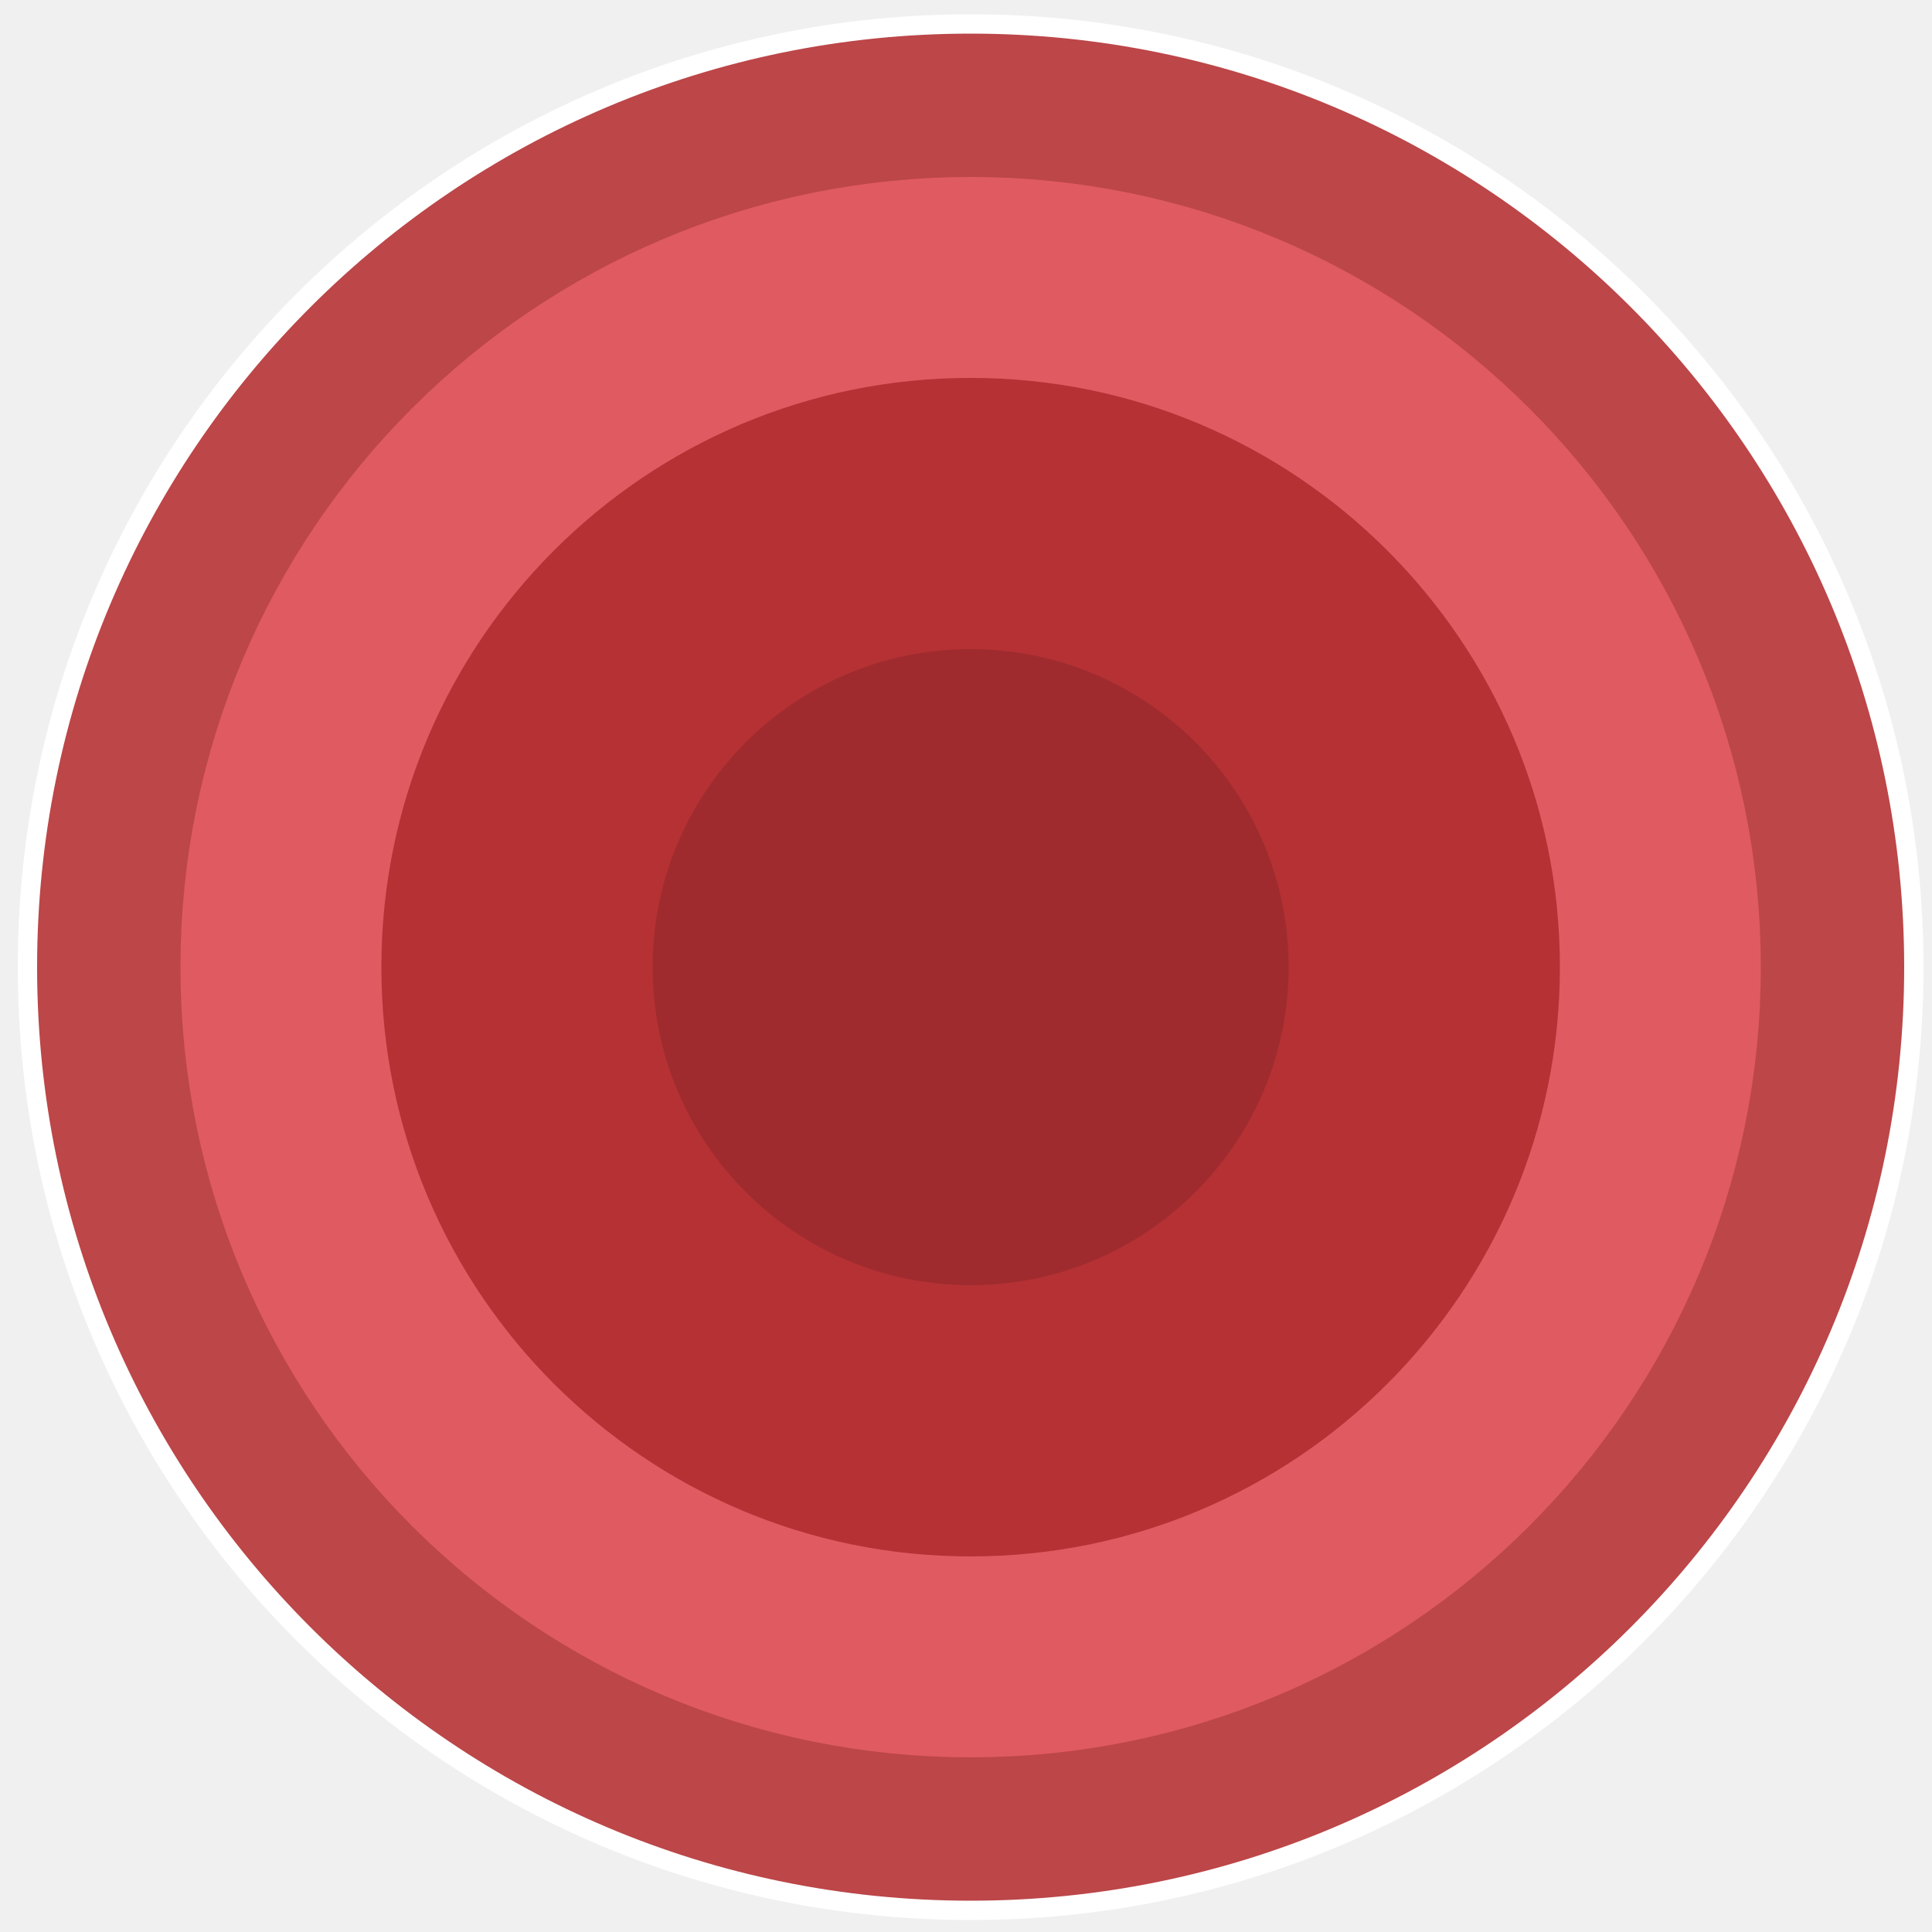
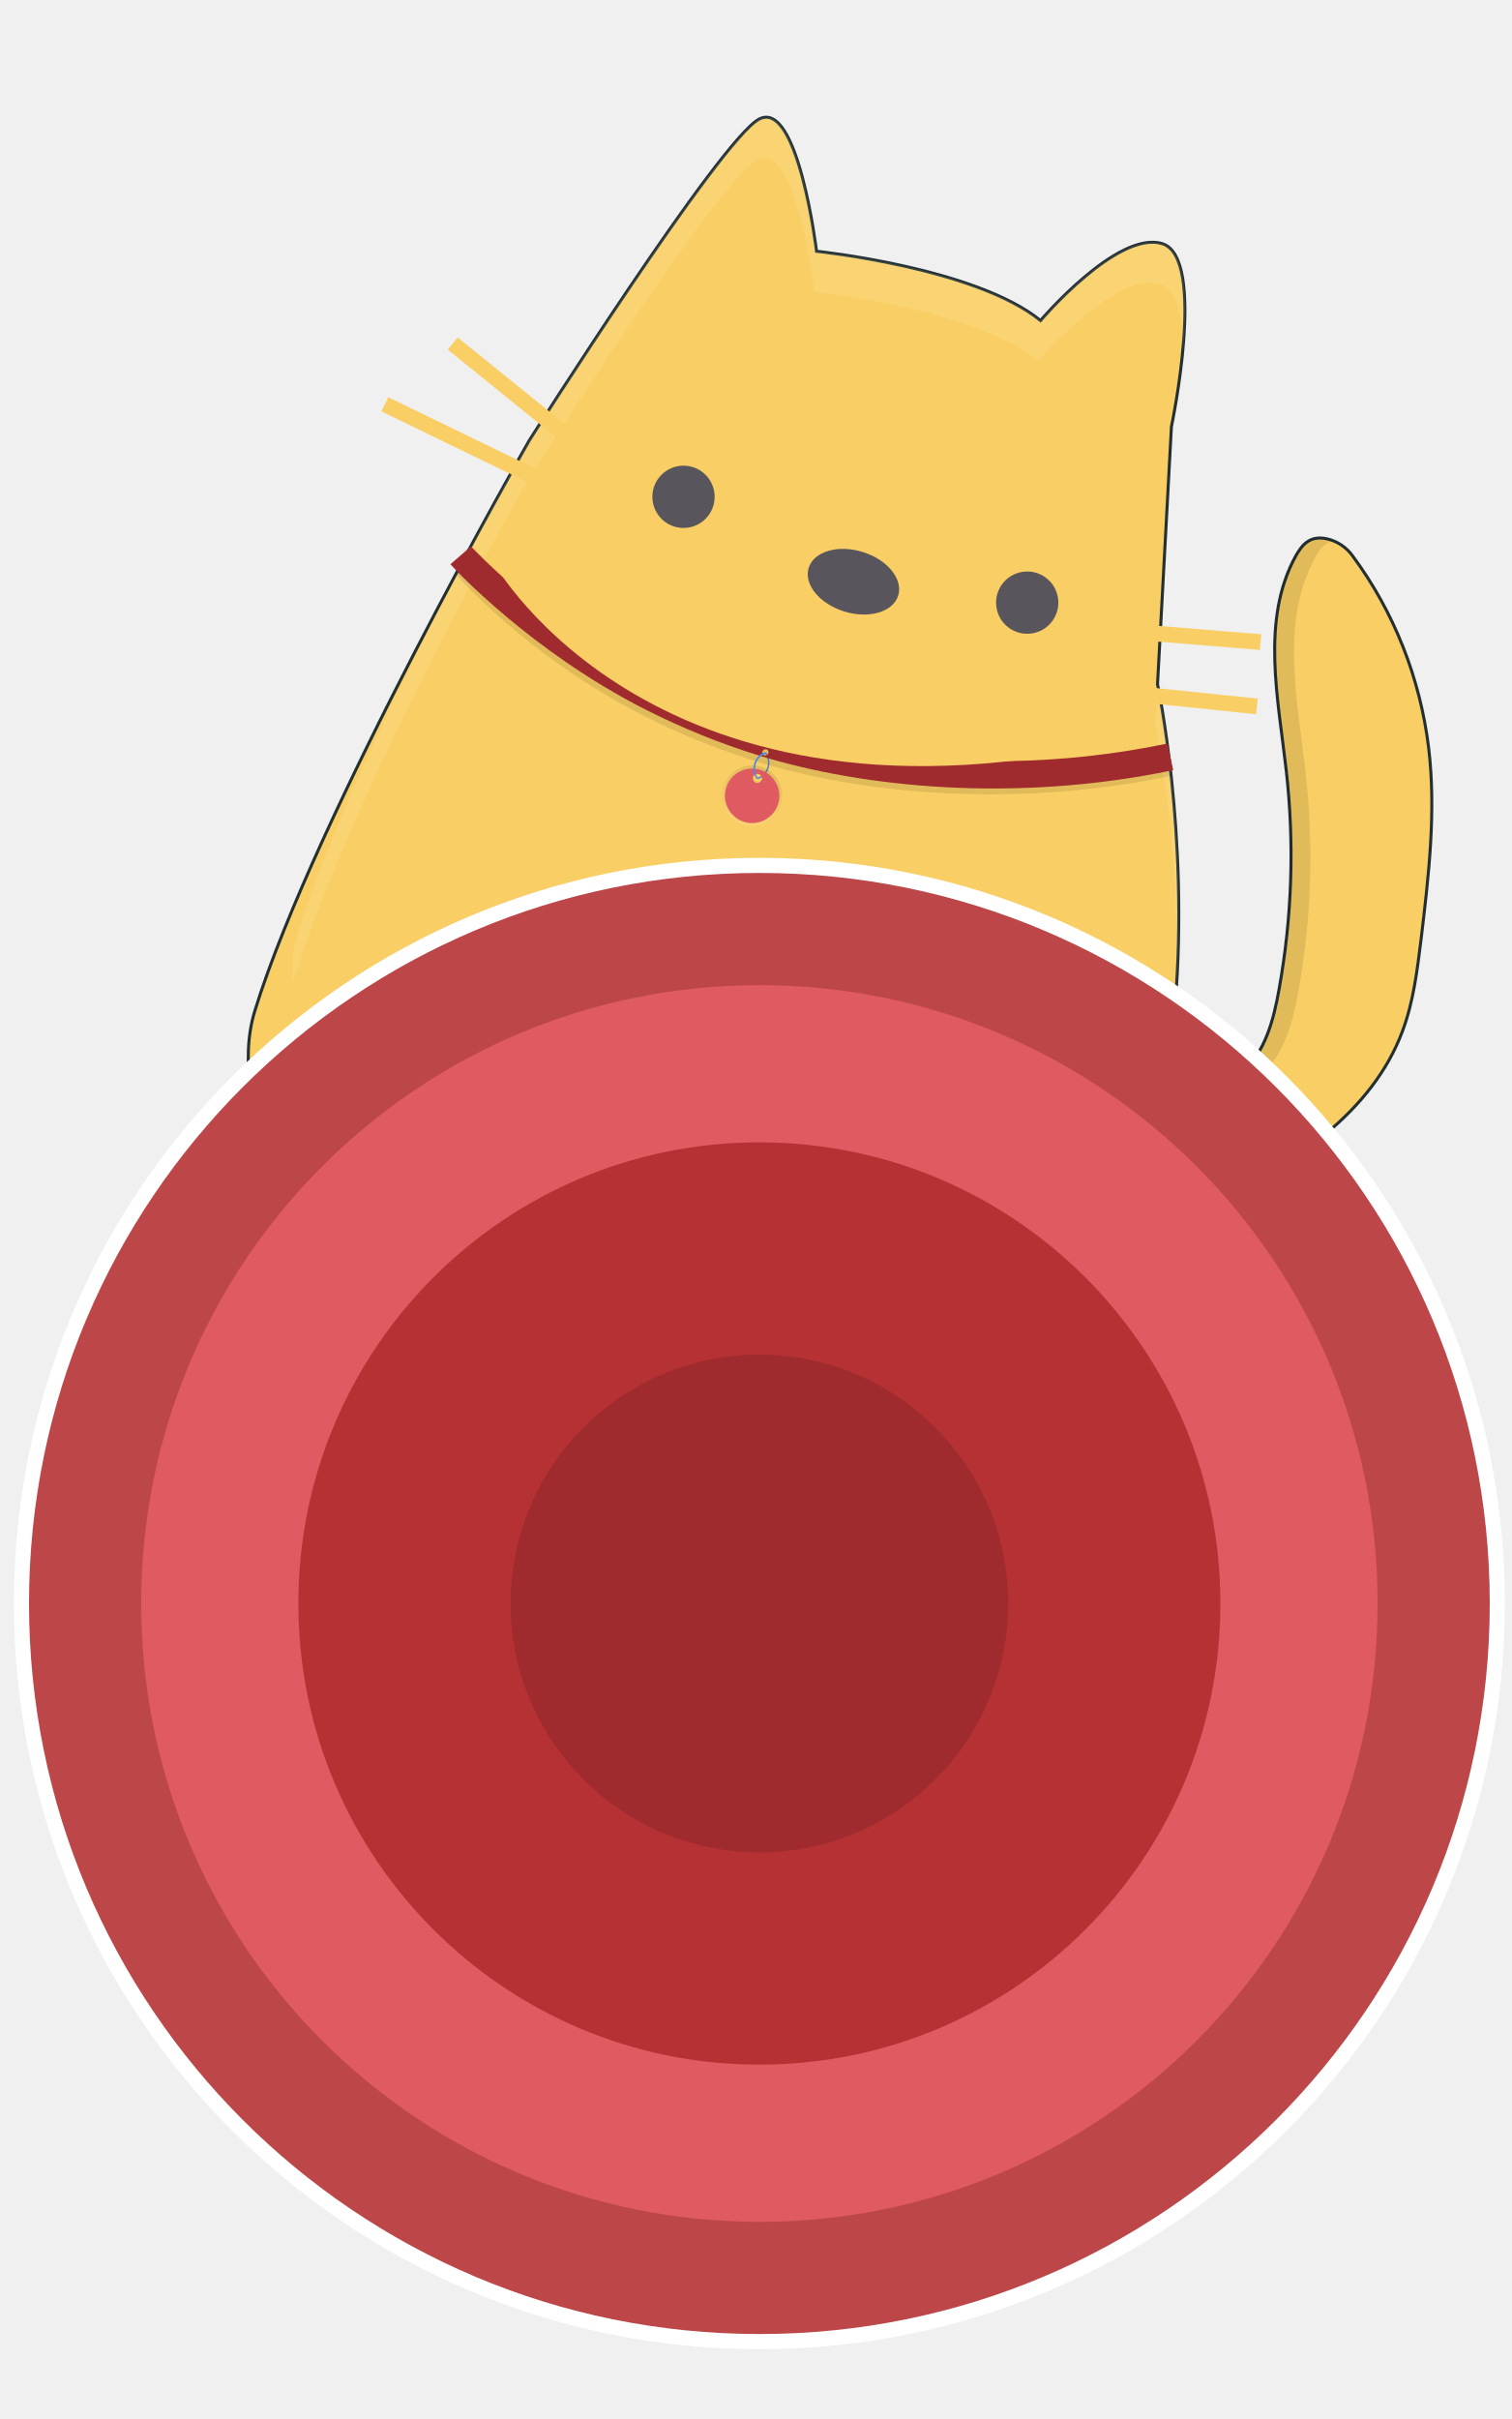
- <svg xmlns="http://www.w3.org/2000/svg" version="1.1" id="Ebene_1" focusable="false" x="0px" y="0px" viewBox="0 0 500 500" style="enable-background:new 0 0 500 500;" xml:space="preserve">
+ <svg xmlns="http://www.w3.org/2000/svg" version="1.1" id="Ebene_1" focusable="false" x="0px" y="0px" viewBox="0 0 500 800" style="enable-background:new 0 0 500 800;" xml:space="preserve">
  <style type="text/css">
- 	.st0{fill:#BC4648;stroke:#FFFFFF;stroke-width:5;stroke-miterlimit:10;}
- 	.st1{fill:#B53134;stroke:#E05A61;stroke-width:52;stroke-miterlimit:10;}
- 	.st2{fill:#9F2B2E;}
+ 	.st0{fill:#F9CE64;stroke:#233033;stroke-miterlimit:10;}
+ 	.st1{opacity:0.1;}
+ 	.st2{opacity:0.1;enable-background:new    ;}
+ 	.st3{fill:#6C63FF;}
+ 	.st4{fill:#FFFFFF;}
+ 	.st5{fill:#58555D;}
+ 	.st6{fill:#F9CE64;}
+ 	.st7{opacity:0.5;fill:#58555D;enable-background:new    ;}
+ 	.st8{fill:#4D8AF0;}
+ 	.st9{fill:#9F2B2E;}
+ 	.st10{opacity:0.1;fill:url(#SVGID_1_);enable-background:new    ;}
+ 	.st11{fill:#E05A61;}
+ 	.st12{fill:#BC4648;stroke:#FFFFFF;stroke-width:5;stroke-miterlimit:10;}
+ 	.st13{fill:#B53134;stroke:#E05A61;stroke-width:52;stroke-miterlimit:10;}
</style>
-   <circle class="st0" cx="251.2" cy="250.3" r="244.1" />
-   <circle class="st1" cx="251.2" cy="250.3" r="178.5" />
-   <circle class="st2" cx="251.2" cy="250.3" r="82.3" />
+   <g>
+     <path class="st0" d="M360.9,410.1c14.4-0.9,28.1-6.5,41.1-12.7c25.8-12.3,51.9-29.5,61.9-56.3c3.7-9.8,4.9-20.3,6.2-30.6   c2.5-20.9,5-42.1,2.5-63.1c-2.8-23-11.4-45-25.2-63.6c-2-2.8-5-4.8-8.4-5.6c-5.9-1.3-8.4,2.2-10.4,5.7   c-11.6,21.2-5.8,47.1-3.1,71.1c2.7,24.1,1.9,48.4-2.4,72.2c-1.8,10.1-4.6,20.8-12.3,27.6c-4.7,4.2-10.8,6.4-16.7,8.5   c-8.8,3.2-18.5,6.4-27.4,3.4c-9.1-3.1-16.6-13.9-26.5-14.2c-9.9-0.3-21.3,11.8-24.2,21C308.1,398.1,341.6,411.3,360.9,410.1z" />
+     <g class="st1">
+       <path d="M410.7,354.7c-4.7,4.2-10.8,6.4-16.7,8.5c-6.1,2.2-12.5,4.4-18.9,4.6c8.3,2,17.2-1,25.4-3.9c5.9-2.1,12-4.4,16.7-8.5    c7.7-6.8,10.5-17.5,12.3-27.6c4.3-23.8,5.1-48.1,2.4-72.2c-2.7-24-8.5-49.9,3.1-71.1c1.3-2.5,3-4.9,5.9-5.7    c-0.7-0.3-1.4-0.5-2.1-0.7c-5.9-1.3-8.4,2.2-10.4,5.7c-11.6,21.2-5.8,47.1-3.1,71.1c2.7,24.1,1.9,48.4-2.4,72.2    C421.3,337.2,418.4,347.9,410.7,354.7z" />
+       <path d="M322.4,374c2.7-8.4,12.6-19.5,21.9-20.8c-1.4-0.5-2.8-0.7-4.2-0.8c-9.9-0.3-21.3,11.8-24.2,21    c-7.3,23.1,21.4,36.1,40.9,36.8C338.1,407.2,315.9,394.6,322.4,374z" />
+     </g>
+     <rect x="261.3" y="180.9" transform="matrix(0.2949 -0.9555 0.9555 0.2949 -58.6373 468.6323)" class="st2" width="53.9" height="186.2" />
+     <rect x="264.5" y="178.6" transform="matrix(0.2949 -0.9555 0.9555 0.2949 -55.8907 467.6721)" class="st3" width="49" height="186.2" />
+     <circle class="st3" cx="317" cy="230.8" r="29.4" />
+     <path class="st0" d="M270.1,83.1c0,0,52.5,5.4,74.1,22.9c0,0,25.5-30,40.3-25.4c14.8,4.6,3,60.5,3,60.5l-4.6,85.2   c0,0,42,197-79.3,257S64.5,398.5,84.3,334.3C104.1,270,175,145.8,175,145.8s63.2-99.6,76.1-106.4S270.1,83.1,270.1,83.1z" />
+     <g class="st1">
+       <path class="st4" d="M389,329.2c2.3-34.5,0.3-69.1-6.1-103l-0.7,13.5C387.7,269.2,390,299.2,389,329.2z" />
+       <path class="st4" d="M97.3,323.7c19.8-64.2,77-164.5,77-164.5s63.2-99.6,76.1-106.4c12.9-6.8,19,43.7,19,43.7s52.5,5.4,74.1,22.9    c0,0,25.5-30,40.3-25.4c5.8,1.8,7.5,11.3,7.5,22.3c1.5-15.6,1.3-33.2-6.7-35.7C369.7,76,344.2,106,344.2,106    c-21.7-17.5-74.1-22.9-74.1-22.9s-6-50.6-19-43.7C238.2,46.2,175,145.8,175,145.8S117.8,246,98,310.3    C96.2,316.1,96.7,325.6,97.3,323.7z" />
+     </g>
+     <ellipse transform="matrix(0.9868 -0.162 0.162 0.9868 -27.8061 57.6795)" class="st5" cx="339.8" cy="199.3" rx="10.3" ry="10.3" />
+     <circle class="st5" cx="226.1" cy="164.3" r="10.3" />
+     <ellipse transform="matrix(0.2949 -0.9555 0.9555 0.2949 15.1958 405.4779)" class="st5" cx="282.4" cy="192.4" rx="10.3" ry="15.5" />
+     <rect x="390.6" y="186.6" transform="matrix(8.085680e-02 -0.9967 0.9967 8.085680e-02 151.671 585.3019)" class="st6" width="5.2" height="47.7" />
+     <rect x="387" y="204.6" transform="matrix(0.1026 -0.9947 0.9947 0.1026 119.8649 594.7542)" class="st6" width="5.2" height="52.7" />
+     <rect x="168.8" y="103.3" transform="matrix(0.6287 -0.7776 0.7776 0.6287 -38.334 181.9491)" class="st6" width="5.2" height="55.7" />
+     <rect x="155.3" y="114.6" transform="matrix(0.4368 -0.8996 0.8996 0.4368 -44.7674 225.6937)" class="st6" width="5.2" height="68" />
+     <path class="st2" d="M216.1,333.5c0,0,11.3,85.3-35.8,77.8s-5.2-70.2-5.2-70.2s1.8-21.9-8.8-26.4" />
+     <path class="st2" d="M258.1,344.5c0,0-62.9,58.8-21.7,82.8s48.6-50.9,48.6-50.9s12.5-18,23.6-14.8" />
+     <path class="st6" d="M212.7,330.1c0,0,11.3,85.3-35.8,77.8s-5.2-70.2-5.2-70.2s1.8-21.9-8.8-26.4" />
+     <path class="st6" d="M262.2,342.3c0,0-62.9,58.8-21.7,82.8s48.6-50.9,48.6-50.9s12.5-18,23.6-14.8" />
+     <rect x="157.7" y="395" transform="matrix(0.2949 -0.9555 0.9555 0.2949 -261.2464 436.7165)" class="st7" width="15.3" height="0.8" />
+     <rect x="170.2" y="398.8" transform="matrix(0.2949 -0.9555 0.9555 0.2949 -256.1256 451.3652)" class="st7" width="15.3" height="0.8" />
+     <rect x="160.9" y="395" transform="matrix(0.2949 -0.9555 0.9555 0.2949 -256.8663 442.7024)" class="st7" width="21.4" height="0.8" />
+     <rect x="239.8" y="416.9" transform="matrix(0.2949 -0.9555 0.9555 0.2949 -224.299 530.6529)" class="st7" width="15.3" height="0.8" />
+     <rect x="252.3" y="420.8" transform="matrix(0.2949 -0.9555 0.9555 0.2949 -219.1782 545.3016)" class="st7" width="15.3" height="0.8" />
+     <rect x="243" y="416.9" transform="matrix(0.2949 -0.9555 0.9555 0.2949 -219.919 536.6387)" class="st7" width="21.4" height="0.8" />
+     <path class="st2" d="M250.5,251.9c-12.9-4-25.5-9.1-37.6-15.2c-38-19.4-61.1-45.6-61.9-46.6l4.2-7.5c0.2,0.2,25.6,27.6,62.2,46.2   c33.7,17.1,95.4,34.1,168.2,19l1.8,8.8C334.6,267.6,284.2,262.3,250.5,251.9z" />
+     <path class="st8" d="M250.7,257.7l-0.2-0.4c2.8-1,4.3-4.1,3.2-6.9c-0.2-0.5-0.4-0.9-0.7-1.3l0.4-0.3c1.9,2.7,1.3,6.4-1.4,8.2   C251.6,257.3,251.1,257.5,250.7,257.7z" />
+     <path class="st2" d="M250.7,257.7l-0.2-0.4c2.8-1,4.3-4.1,3.2-6.9c-0.2-0.5-0.4-0.9-0.7-1.3l0.4-0.3c1.9,2.7,1.3,6.4-1.4,8.2   C251.6,257.3,251.1,257.5,250.7,257.7z" />
+     <path class="st9" d="M386.2,245.9c-72.8,15.1-134.6-1.9-168.2-19c-36.6-18.6-62-46-62.2-46.2l-6.8,5.9c0.8,1,26.5,28.8,64.6,48.1   c12.1,6.1,24.6,11.2,37.6,15.2c33.7,10.4,84.1,15.8,136.9,4.8L386.2,245.9z M252.9,249.8c-0.5-0.2-0.8-0.7-0.7-1.3   c0.2-0.5,0.7-0.8,1.3-0.7s0.8,0.7,0.7,1.3C254,249.7,253.4,250,252.9,249.8C252.9,249.8,252.9,249.8,252.9,249.8z" />
+     <linearGradient id="SVGID_1_" gradientUnits="userSpaceOnUse" x1="577.173" y1="63.197" x2="577.173" y2="83.197" gradientTransform="matrix(0.9555 0.2949 0.2949 -0.9555 -324.3052 162.8878)">
+       <stop offset="0" style="stop-color:#FFFFFF" />
+       <stop offset="1" style="stop-color:#000000" />
+     </linearGradient>
+     <path class="st10" d="M239.2,260.2L239.2,260.2c-1.6,5.3,1.3,10.9,6.6,12.5l0,0c5.3,1.6,10.9-1.3,12.5-6.6l0,0l0,0   c1.6-5.3-1.3-10.9-6.6-12.5l0,0C246.5,252,240.9,255,239.2,260.2C239.2,260.2,239.2,260.2,239.2,260.2z M250.3,258.4   c-0.9-0.3-1.4-1.2-1.1-2.1c0.3-0.9,1.2-1.4,2.1-1.1c0.9,0.3,1.4,1.2,1.1,2.1v0C252.1,258.2,251.1,258.7,250.3,258.4L250.3,258.4z" />
+     <path class="st11" d="M240.2,260.5L240.2,260.5c-1.5,4.7,1.2,9.8,5.9,11.3l0,0c4.7,1.5,9.8-1.2,11.3-5.9l0,0   c1.5-4.7-1.2-9.8-5.9-11.3l0,0C246.7,253.1,241.6,255.8,240.2,260.5z M250.1,258.9c-0.8-0.2-1.2-1.1-1-1.9c0.2-0.8,1.1-1.2,1.9-1   c0.8,0.2,1.2,1.1,1,1.9c0,0,0,0,0,0C251.7,258.7,250.9,259.1,250.1,258.9C250.1,258.9,250.1,258.9,250.1,258.9L250.1,258.9z" />
+     <path class="st8" d="M250.3,257.6c-1.9-2.7-1.2-6.4,1.4-8.2c0.4-0.3,0.9-0.5,1.4-0.7l0.2,0.5c-2.8,1-4.2,4.1-3.2,7   c0.2,0.5,0.4,0.9,0.7,1.3L250.3,257.6z" />
+     <polyline class="st8" points="253.2,248.9 253.2,248.9 253.2,248.9 253.2,248.9  " />
+     <path class="st6" d="M372.7,244.9c-155.4,36.8-209.1-58.3-209.1-58.3L372.7,244.9z" />
+   </g>
+   <circle class="st12" cx="251.2" cy="530.3" r="244.1" />
+   <circle class="st13" cx="251.2" cy="530.3" r="178.5" />
+   <circle class="st9" cx="251.2" cy="530.3" r="82.3" />
</svg>
